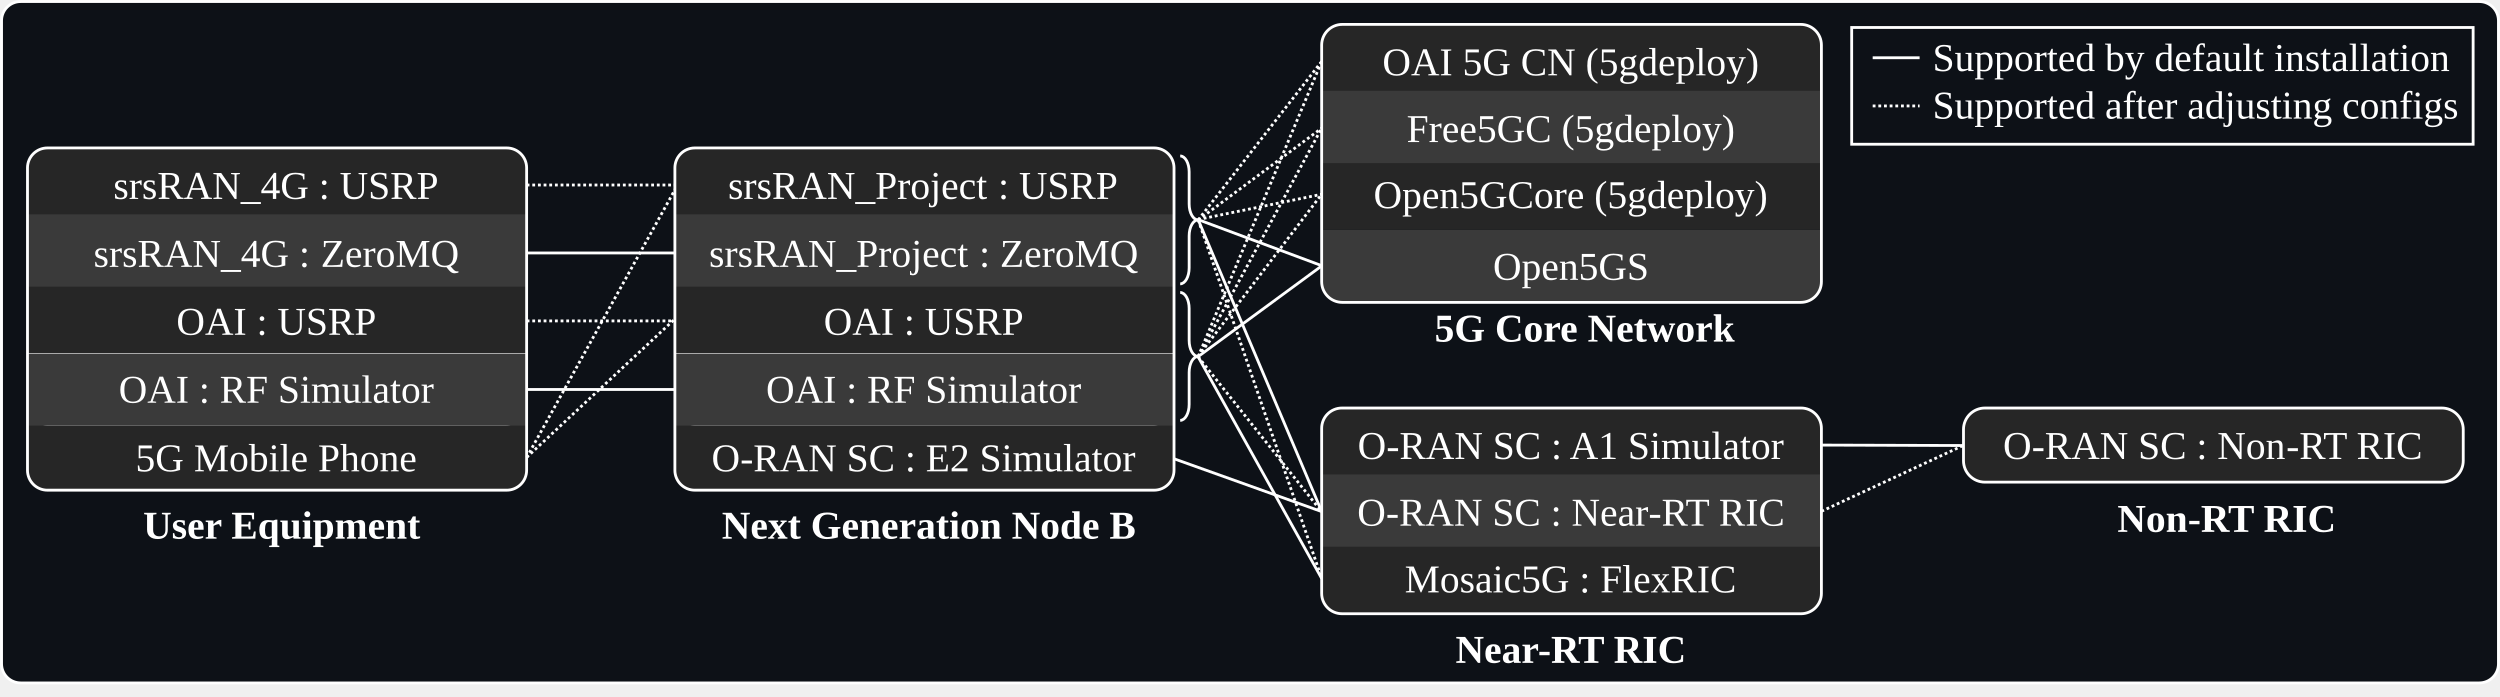
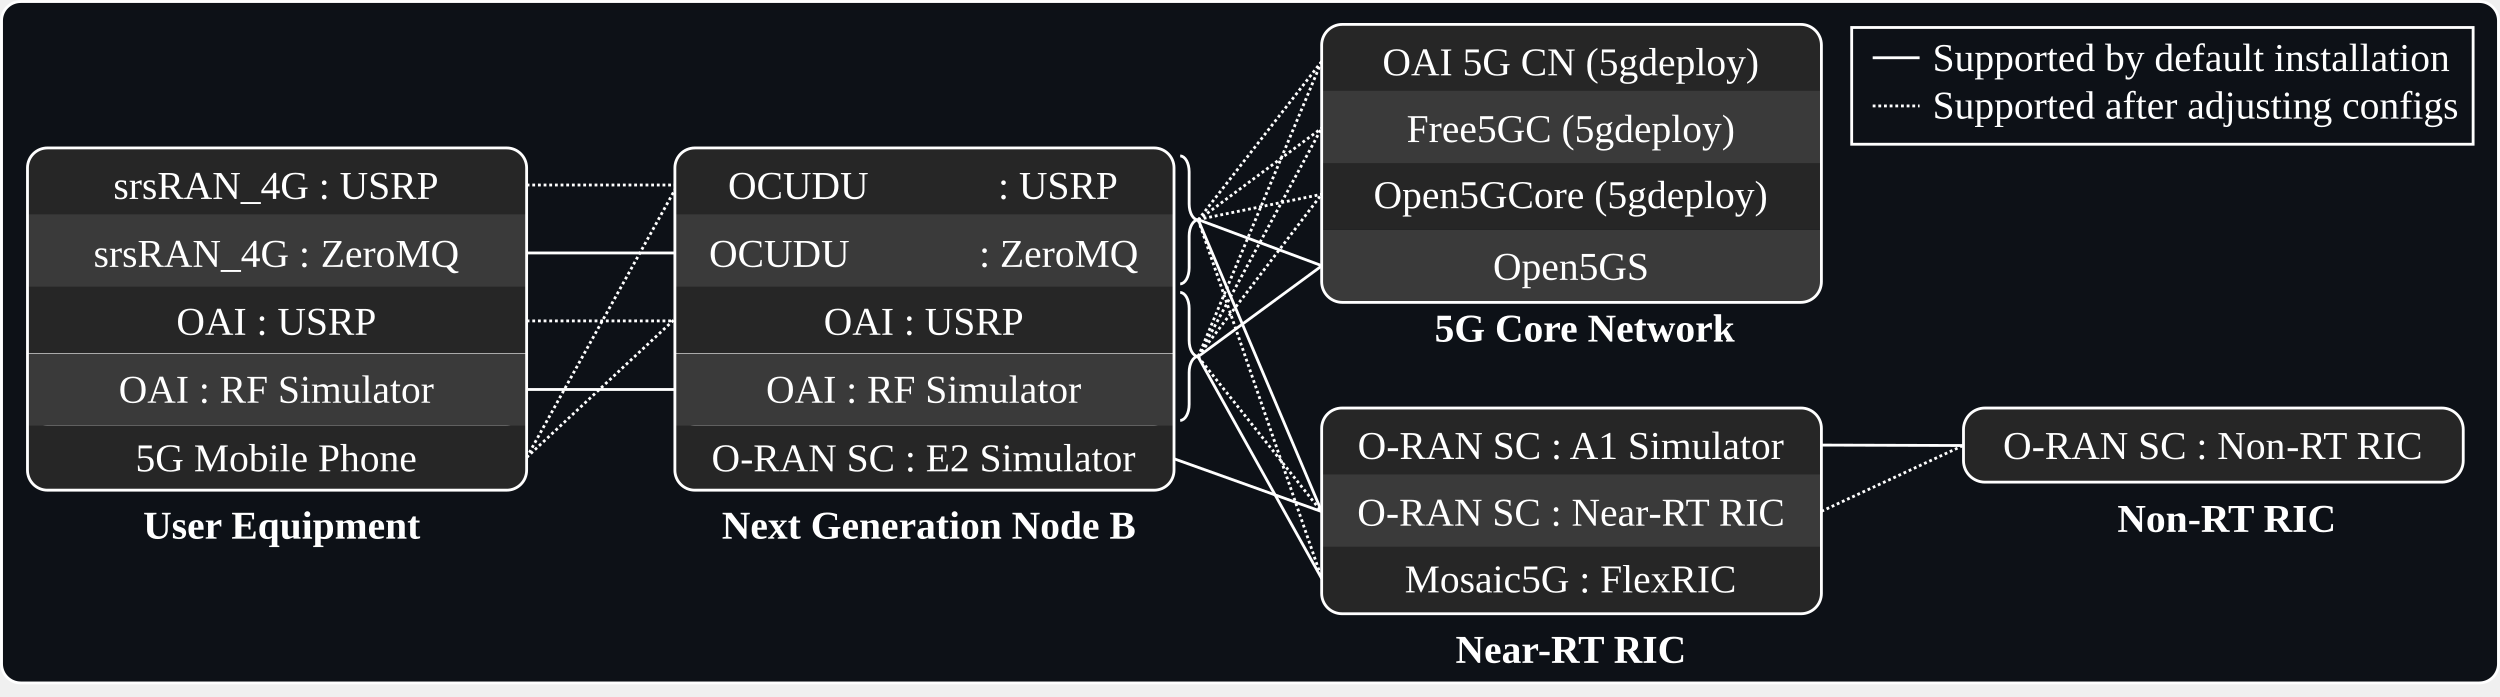
<svg xmlns="http://www.w3.org/2000/svg" width="4047" height="1127" xml:space="preserve" overflow="hidden">
  <g transform="translate(-177 -684)">
    <path d="M179.5 717.438C179.5 700.352 193.351 686.5 210.438 686.5L4190.56 686.5C4207.65 686.5 4221.5 700.352 4221.5 717.438L4221.5 1758.56C4221.5 1775.65 4207.65 1789.5 4190.56 1789.5L210.438 1789.5C193.351 1789.5 179.5 1775.65 179.5 1758.56Z" stroke="#FFFFFF" stroke-width="4.583" stroke-miterlimit="8" fill="#0D1117" fill-rule="evenodd" />
    <path d="M2071.5 1424.5 2317.13 1512.38" stroke="#FFFFFF" stroke-width="4.583" stroke-miterlimit="8" fill="none" fill-rule="evenodd" />
    <path d="M1029.5 983.5 1273.76 983.5" stroke="#FFFFFF" stroke-width="4.583" stroke-miterlimit="8" stroke-dasharray="4.583 4.583" fill="none" fill-rule="evenodd" />
    <path d="M1029.5 1093.5 1275.13 1093.5" stroke="#FFFFFF" stroke-width="4.583" stroke-miterlimit="8" fill="none" fill-rule="evenodd" />
    <path d="M0 0 244.259 441.244" stroke="#FFFFFF" stroke-width="4.583" stroke-miterlimit="8" stroke-dasharray="4.583 4.583" fill="none" fill-rule="evenodd" transform="matrix(1 0 0 -1 1029.5 1424.74)" />
    <path d="M1029.5 1314.5 1275.13 1314.5" stroke="#FFFFFF" stroke-width="4.583" stroke-miterlimit="8" fill="none" fill-rule="evenodd" />
    <path d="M1029.5 1203.5 1269.56 1203.5" stroke="#FFFFFF" stroke-width="4.583" stroke-miterlimit="8" stroke-dasharray="4.583 4.583" fill="none" fill-rule="evenodd" />
    <path d="M2087.5 936.5C2095.51 936.5 2102 948.042 2102 962.281L2102 1014.22C2102 1028.46 2108.49 1040 2116.5 1040 2108.49 1040 2102 1051.54 2102 1065.78L2102 1117.72C2102 1131.96 2095.51 1143.5 2087.5 1143.5" stroke="#FFFFFF" stroke-width="4.583" stroke-miterlimit="8" fill="none" fill-rule="evenodd" />
    <path d="M2087.5 1157.5C2095.51 1157.5 2102 1169.04 2102 1183.28L2102 1235.22C2102 1249.46 2108.49 1261 2116.5 1261 2108.49 1261 2102 1272.54 2102 1286.78L2102 1338.72C2102 1352.96 2095.51 1364.5 2087.5 1364.5" stroke="#FFFFFF" stroke-width="4.583" stroke-miterlimit="8" fill="none" fill-rule="evenodd" />
    <path d="M1269 955.4C1269 937.506 1283.51 923 1301.4 923L2044.6 923C2062.49 923 2077 937.506 2077 955.4L2077 1443.6C2077 1461.49 2062.49 1476 2044.6 1476L1301.4 1476C1283.51 1476 1269 1461.49 1269 1443.6Z" fill="#262626" fill-rule="evenodd" />
    <path d="M2043.2 1373 1302.8 1373C1284.13 1373 1269 1357.87 1269 1339.2L1269 1256 2077 1256 2077 1339.2C2077 1357.87 2061.87 1373 2043.2 1373Z" fill="#F2F2F2" fill-rule="evenodd" />
    <rect x="1269" y="1031" width="808" height="117" fill="#3A3A3A" />
    <text fill="#FFFFFF" font-family="Times New Roman,Times New Roman_MSFontService,sans-serif" font-weight="400" font-size="64" transform="matrix(1 0 0 1 1510.44 1226)">OAI : USRP</text>
-     <text fill="#FFFFFF" font-family="Times New Roman,Times New Roman_MSFontService,sans-serif" font-weight="400" font-size="64" transform="matrix(1 0 0 1 1324.81 1116)">srsRAN_Project</text>
+     <text fill="#FFFFFF" font-family="Times New Roman,Times New Roman_MSFontService,sans-serif" font-weight="400" font-size="64" transform="matrix(1 0 0 1 1324.81 1116)">OCUDU</text>
    <text fill="#FFFFFF" font-family="Times New Roman,Times New Roman_MSFontService,sans-serif" font-weight="400" font-size="64" transform="matrix(1 0 0 1 1761.95 1116)">: </text>
    <text fill="#FFFFFF" font-family="Times New Roman,Times New Roman_MSFontService,sans-serif" font-weight="400" font-size="64" transform="matrix(1 0 0 1 1795.75 1116)">ZeroMQ</text>
-     <text fill="#FFFFFF" font-family="Times New Roman,Times New Roman_MSFontService,sans-serif" font-weight="400" font-size="64" transform="matrix(1 0 0 1 1355.52 1006)">srsRAN_Project</text>
+     <text fill="#FFFFFF" font-family="Times New Roman,Times New Roman_MSFontService,sans-serif" font-weight="400" font-size="64" transform="matrix(1 0 0 1 1355.52 1006)">OCUDU</text>
    <text fill="#FFFFFF" font-family="Times New Roman,Times New Roman_MSFontService,sans-serif" font-weight="400" font-size="64" transform="matrix(1 0 0 1 1792.66 1006)">: USRP</text>
    <text fill="#FFFFFF" font-family="Times New Roman,Times New Roman_MSFontService,sans-serif" font-weight="400" font-size="64" transform="matrix(1 0 0 1 1328.82 1447)">O</text>
    <text fill="#FFFFFF" font-family="Times New Roman,Times New Roman_MSFontService,sans-serif" font-weight="400" font-size="64" transform="matrix(1 0 0 1 1375.23 1447)">-</text>
    <text fill="#FFFFFF" font-family="Times New Roman,Times New Roman_MSFontService,sans-serif" font-weight="400" font-size="64" transform="matrix(1 0 0 1 1396.43 1447)">RAN SC : E2 Simulator</text>
    <text fill="#FFFFFF" font-family="Times New Roman,Times New Roman_MSFontService,sans-serif" font-weight="700" font-size="64" transform="matrix(1 0 0 1 1345.48 1556)">Next Generation Node B</text>
    <rect x="1269" y="1257" width="808" height="116" fill="#3A3A3A" />
    <text fill="#FFFFFF" font-family="Times New Roman,Times New Roman_MSFontService,sans-serif" font-weight="400" font-size="64" transform="matrix(1 0 0 1 1417.05 1336)">OAI : RF Simulator</text>
    <path d="M1269.5 955.737C1269.5 937.933 1283.93 923.5 1301.74 923.5L2045.26 923.5C2063.07 923.5 2077.5 937.933 2077.5 955.737L2077.5 1445.26C2077.5 1463.07 2063.07 1477.5 2045.26 1477.5L1301.74 1477.5C1283.93 1477.5 1269.5 1463.07 1269.5 1445.26Z" stroke="#FFFFFF" stroke-width="4.583" stroke-miterlimit="8" fill="none" fill-rule="evenodd" />
    <path d="M221 955.4C221 937.506 235.506 923 253.4 923L996.599 923C1014.49 923 1029 937.506 1029 955.4L1029 1443.6C1029 1461.49 1014.49 1476 996.599 1476L253.4 1476C235.506 1476 221 1461.49 221 1443.6Z" fill="#262626" fill-rule="evenodd" />
    <path d="M995.199 1373 254.801 1373C236.133 1373 221 1357.87 221 1339.2L221 1256 1029 1256 1029 1339.2C1029 1357.87 1013.87 1373 995.199 1373Z" fill="#F2F2F2" fill-rule="evenodd" />
    <rect x="221" y="1031" width="808" height="117" fill="#3A3A3A" />
    <text fill="#FFFFFF" font-family="Times New Roman,Times New Roman_MSFontService,sans-serif" font-weight="400" font-size="64" transform="matrix(1 0 0 1 462.53 1226)">OAI : USRP</text>
    <text fill="#FFFFFF" font-family="Times New Roman,Times New Roman_MSFontService,sans-serif" font-weight="400" font-size="64" transform="matrix(1 0 0 1 328.467 1116)">srsRAN_4G : </text>
    <text fill="#FFFFFF" font-family="Times New Roman,Times New Roman_MSFontService,sans-serif" font-weight="400" font-size="64" transform="matrix(1 0 0 1 696.28 1116)">ZeroMQ</text>
    <text fill="#FFFFFF" font-family="Times New Roman,Times New Roman_MSFontService,sans-serif" font-weight="400" font-size="64" transform="matrix(1 0 0 1 360.551 1006)">srsRAN_4G : USRP</text>
    <text fill="#FFFFFF" font-family="Times New Roman,Times New Roman_MSFontService,sans-serif" font-weight="400" font-size="64" transform="matrix(1 0 0 1 396.358 1447)">5G </text>
    <text fill="#FFFFFF" font-family="Times New Roman,Times New Roman_MSFontService,sans-serif" font-weight="400" font-size="64" transform="matrix(1 0 0 1 490.889 1447)">Mobile Phone</text>
    <text fill="#FFFFFF" font-family="Times New Roman,Times New Roman_MSFontService,sans-serif" font-weight="700" font-size="64" transform="matrix(1 0 0 1 408.725 1556)">User Equipment</text>
    <rect x="221" y="1257" width="808" height="116" fill="#3A3A3A" />
    <text fill="#FFFFFF" font-family="Times New Roman,Times New Roman_MSFontService,sans-serif" font-weight="400" font-size="64" transform="matrix(1 0 0 1 369.144 1336)">OAI : RF Simulator</text>
    <path d="M221.5 955.737C221.5 937.933 235.933 923.5 253.737 923.5L997.263 923.5C1015.07 923.5 1029.5 937.933 1029.5 955.737L1029.5 1445.26C1029.5 1463.07 1015.07 1477.5 997.263 1477.5L253.737 1477.5C235.933 1477.5 221.5 1463.07 221.5 1445.26Z" stroke="#FFFFFF" stroke-width="4.583" stroke-miterlimit="8" fill="none" fill-rule="evenodd" />
    <path d="M3355.5 1379.24C3355.5 1360.05 3371.05 1344.5 3390.24 1344.5L4129.76 1344.5C4148.95 1344.5 4164.5 1360.05 4164.5 1379.24L4164.5 1429.76C4164.5 1448.95 4148.95 1464.5 4129.76 1464.5L3390.24 1464.5C3371.05 1464.5 3355.5 1448.95 3355.5 1429.76Z" stroke="#FFFFFF" stroke-width="4.583" stroke-miterlimit="8" fill="#262626" fill-rule="evenodd" />
    <text fill="#FFFFFF" font-family="Times New Roman,Times New Roman_MSFontService,sans-serif" font-weight="400" font-size="64" transform="matrix(1 0 0 1 3419.52 1427)">O</text>
    <text fill="#FFFFFF" font-family="Times New Roman,Times New Roman_MSFontService,sans-serif" font-weight="400" font-size="64" transform="matrix(1 0 0 1 3465.93 1427)">-</text>
    <text fill="#FFFFFF" font-family="Times New Roman,Times New Roman_MSFontService,sans-serif" font-weight="400" font-size="64" transform="matrix(1 0 0 1 3487.13 1427)">RAN SC : Non</text>
    <text fill="#FFFFFF" font-family="Times New Roman,Times New Roman_MSFontService,sans-serif" font-weight="400" font-size="64" transform="matrix(1 0 0 1 3877.86 1427)">-</text>
    <text fill="#FFFFFF" font-family="Times New Roman,Times New Roman_MSFontService,sans-serif" font-weight="400" font-size="64" transform="matrix(1 0 0 1 3899.06 1427)">RT RIC</text>
    <text fill="#FFFFFF" font-family="Times New Roman,Times New Roman_MSFontService,sans-serif" font-weight="700" font-size="64" transform="matrix(1 0 0 1 3604.58 1545)">Non</text>
    <text fill="#FFFFFF" font-family="Times New Roman,Times New Roman_MSFontService,sans-serif" font-weight="700" font-size="64" transform="matrix(1 0 0 1 3718.59 1545)">-</text>
    <text fill="#FFFFFF" font-family="Times New Roman,Times New Roman_MSFontService,sans-serif" font-weight="700" font-size="64" transform="matrix(1 0 0 1 3739.79 1545)">RT RIC</text>
    <rect x="3174.5" y="728.5" width="1006" height="189" stroke="#FFFFFF" stroke-width="4.583" stroke-miterlimit="8" fill="#0D1117" />
    <path d="M3208.5 777.5 3284.46 777.5" stroke="#FFFFFF" stroke-width="4.583" stroke-miterlimit="8" fill="none" fill-rule="evenodd" />
    <text fill="#FFFFFF" font-family="Times New Roman,Times New Roman_MSFontService,sans-serif" font-weight="400" font-size="64" transform="matrix(1 0 0 1 3305.47 799)">Supported by default installation</text>
    <text fill="#FFFFFF" font-family="Times New Roman,Times New Roman_MSFontService,sans-serif" font-weight="400" font-size="64" transform="matrix(1 0 0 1 3305.47 876)">Supported after adjusting configs</text>
    <path d="M3208.5 855.5 3284.46 855.5" stroke="#FFFFFF" stroke-width="4.583" stroke-miterlimit="8" stroke-dasharray="4.583 4.583" fill="none" fill-rule="evenodd" />
    <path d="M0 0 239.782 223.945" stroke="#FFFFFF" stroke-width="4.583" stroke-miterlimit="8" stroke-dasharray="4.583 4.583" fill="none" fill-rule="evenodd" transform="matrix(1 0 0 -1 1029.5 1424.45)" />
    <text fill="#FFFFFF" font-family="Times New Roman,Times New Roman_MSFontService,sans-serif" font-weight="700" font-size="64" transform="matrix(1 0 0 1 2533.17 1757)">Near</text>
    <text fill="#FFFFFF" font-family="Times New Roman,Times New Roman_MSFontService,sans-serif" font-weight="700" font-size="64" transform="matrix(1 0 0 1 2666.57 1757)">-</text>
    <text fill="#FFFFFF" font-family="Times New Roman,Times New Roman_MSFontService,sans-serif" font-weight="700" font-size="64" transform="matrix(1 0 0 1 2687.77 1757)">RT RIC</text>
    <path d="M2316 1375.52C2316 1358.11 2330.11 1344 2347.52 1344L3093.48 1344C3110.89 1344 3125 1358.11 3125 1375.52L3125 1645.48C3125 1662.89 3110.89 1677 3093.48 1677L2347.52 1677C2330.11 1677 2316 1662.89 2316 1645.48Z" fill="#262626" fill-rule="evenodd" />
    <rect x="2316" y="1452" width="809" height="117" fill="#3A3A3A" />
    <path d="M2316.5 1377.4C2316.5 1359.23 2331.23 1344.5 2349.4 1344.5L3092.6 1344.5C3110.77 1344.5 3125.5 1359.23 3125.5 1377.4L3125.5 1644.6C3125.5 1662.77 3110.77 1677.5 3092.6 1677.5L2349.4 1677.5C2331.23 1677.5 2316.5 1662.77 2316.5 1644.6Z" stroke="#FFFFFF" stroke-width="4.583" stroke-miterlimit="8" fill="none" fill-rule="evenodd" />
    <text fill="#FFFFFF" font-family="Times New Roman,Times New Roman_MSFontService,sans-serif" font-weight="400" font-size="64" transform="matrix(1 0 0 1 2450.93 1643)">Mosaic5G : FlexRIC</text>
    <text fill="#FFFFFF" font-family="Times New Roman,Times New Roman_MSFontService,sans-serif" font-weight="400" font-size="64" transform="matrix(1 0 0 1 2374.15 1535)">O</text>
    <text fill="#FFFFFF" font-family="Times New Roman,Times New Roman_MSFontService,sans-serif" font-weight="400" font-size="64" transform="matrix(1 0 0 1 2420.56 1535)">-</text>
    <text fill="#FFFFFF" font-family="Times New Roman,Times New Roman_MSFontService,sans-serif" font-weight="400" font-size="64" transform="matrix(1 0 0 1 2441.76 1535)">RAN SC : Near</text>
    <text fill="#FFFFFF" font-family="Times New Roman,Times New Roman_MSFontService,sans-serif" font-weight="400" font-size="64" transform="matrix(1 0 0 1 2845.53 1535)">-</text>
    <text fill="#FFFFFF" font-family="Times New Roman,Times New Roman_MSFontService,sans-serif" font-weight="400" font-size="64" transform="matrix(1 0 0 1 2866.73 1535)">RT RIC</text>
    <text fill="#FFFFFF" font-family="Times New Roman,Times New Roman_MSFontService,sans-serif" font-weight="400" font-size="64" transform="matrix(1 0 0 1 2374.77 1427)">O</text>
    <text fill="#FFFFFF" font-family="Times New Roman,Times New Roman_MSFontService,sans-serif" font-weight="400" font-size="64" transform="matrix(1 0 0 1 2421.18 1427)">-</text>
    <text fill="#FFFFFF" font-family="Times New Roman,Times New Roman_MSFontService,sans-serif" font-weight="400" font-size="64" transform="matrix(1 0 0 1 2442.38 1427)">RAN SC : A1 Simulator</text>
    <path d="M3091.2 1173 2349.8 1173C2331.13 1173 2316 1157.87 2316 1139.2L2316 1056 3125 1056 3125 1139.2C3125 1157.87 3109.87 1173 3091.2 1173Z" fill="#3A3A3A" fill-rule="evenodd" />
    <path d="M2348.35 723 3092.65 723C3110.52 723 3125 737.484 3125 755.351L3125 1056 2316 1056 2316 755.351C2316 737.484 2330.48 723 2348.35 723Z" fill="#262626" fill-rule="evenodd" />
    <rect x="2316" y="831" width="809" height="117" fill="#3A3A3A" />
    <path d="M2316.5 756.948C2316.5 738.475 2331.48 723.5 2349.95 723.5L3092.05 723.5C3110.52 723.5 3125.5 738.475 3125.5 756.948L3125.5 1140.05C3125.5 1158.52 3110.52 1173.5 3092.05 1173.5L2349.95 1173.5C2331.48 1173.5 2316.5 1158.52 2316.5 1140.05Z" stroke="#FFFFFF" stroke-width="4.583" stroke-miterlimit="8" fill="none" fill-rule="evenodd" />
    <text fill="#FFFFFF" font-family="Times New Roman,Times New Roman_MSFontService,sans-serif" font-weight="400" font-size="64" transform="matrix(1 0 0 1 2400.51 1021)">Open5GCore (5gdeploy)</text>
    <text fill="#FFFFFF" font-family="Times New Roman,Times New Roman_MSFontService,sans-serif" font-weight="400" font-size="64" transform="matrix(1 0 0 1 2454.08 914)">Free5GC (5gdeploy)</text>
    <text fill="#FFFFFF" font-family="Times New Roman,Times New Roman_MSFontService,sans-serif" font-weight="400" font-size="64" transform="matrix(1 0 0 1 2414.83 806)">OAI 5G CN (5gdeploy)</text>
    <text fill="#FFFFFF" font-family="Times New Roman,Times New Roman_MSFontService,sans-serif" font-weight="400" font-size="64" transform="matrix(1 0 0 1 2593.87 1137)">Open5GS</text>
    <text fill="#FFFFFF" font-family="Times New Roman,Times New Roman_MSFontService,sans-serif" font-weight="700" font-size="64" transform="matrix(1 0 0 1 2499.31 1237)">5G Core Network</text>
    <path d="M2116.5 1261.5 2316.49 1512.51" stroke="#FFFFFF" stroke-width="4.583" stroke-miterlimit="8" stroke-dasharray="4.583 4.583" fill="none" fill-rule="evenodd" />
    <path d="M2116.5 1039.5 2316.49 1114.04" stroke="#FFFFFF" stroke-width="4.583" stroke-miterlimit="8" fill="none" fill-rule="evenodd" />
    <path d="M0 0 199.991 146.814" stroke="#FFFFFF" stroke-width="4.583" stroke-miterlimit="8" fill="none" fill-rule="evenodd" transform="matrix(1 0 0 -1 2116.5 1261.31)" />
    <path d="M2116.5 1261.5 2316.49 1620.42" stroke="#FFFFFF" stroke-width="4.583" stroke-miterlimit="8" fill="none" fill-rule="evenodd" />
    <path d="M2116.5 1039.5 2316.49 1619.78" stroke="#FFFFFF" stroke-width="4.583" stroke-miterlimit="8" stroke-dasharray="4.583 4.583" fill="none" fill-rule="evenodd" />
    <path d="M0 0 199.991 370.141" stroke="#FFFFFF" stroke-width="4.583" stroke-miterlimit="8" stroke-dasharray="4.583 4.583" fill="none" fill-rule="evenodd" transform="matrix(1 0 0 -1 2116.5 1261.64)" />
    <path d="M0 0 199.99 478.057" stroke="#FFFFFF" stroke-width="4.583" stroke-miterlimit="8" stroke-dasharray="4.583 4.583" fill="none" fill-rule="evenodd" transform="matrix(1 0 0 -1 2116.5 1261.56)" />
    <path d="M0 0 199.991 40.871" stroke="#FFFFFF" stroke-width="4.583" stroke-miterlimit="8" stroke-dasharray="4.583 4.583" fill="none" fill-rule="evenodd" transform="matrix(1 0 0 -1 2116.5 1039.37)" />
    <path d="M0 0 199.991 148.788" stroke="#FFFFFF" stroke-width="4.583" stroke-miterlimit="8" stroke-dasharray="4.583 4.583" fill="none" fill-rule="evenodd" transform="matrix(1 0 0 -1 2116.5 1040.29)" />
    <path d="M0 0 199.99 256.704" stroke="#FFFFFF" stroke-width="4.583" stroke-miterlimit="8" stroke-dasharray="4.583 4.583" fill="none" fill-rule="evenodd" transform="matrix(1 0 0 -1 2116.5 1040.2)" />
    <path d="M0 0 199.991 262.225" stroke="#FFFFFF" stroke-width="4.583" stroke-miterlimit="8" stroke-dasharray="4.583 4.583" fill="none" fill-rule="evenodd" transform="matrix(1 0 0 -1 2116.5 1260.72)" />
    <path d="M2116.5 1039.5 2316.49 1511.86" stroke="#FFFFFF" stroke-width="4.583" stroke-miterlimit="8" fill="none" fill-rule="evenodd" />
    <path d="M0 0 230.864 107.201" stroke="#FFFFFF" stroke-width="4.583" stroke-miterlimit="8" stroke-dasharray="4.583 4.583" fill="none" fill-rule="evenodd" transform="matrix(1 0 0 -1 3125.5 1511.7)" />
    <path d="M3125.5 1404.5 3356.36 1405.22" stroke="#FFFFFF" stroke-width="4.583" stroke-miterlimit="8" fill="none" fill-rule="evenodd" />
  </g>
</svg>
